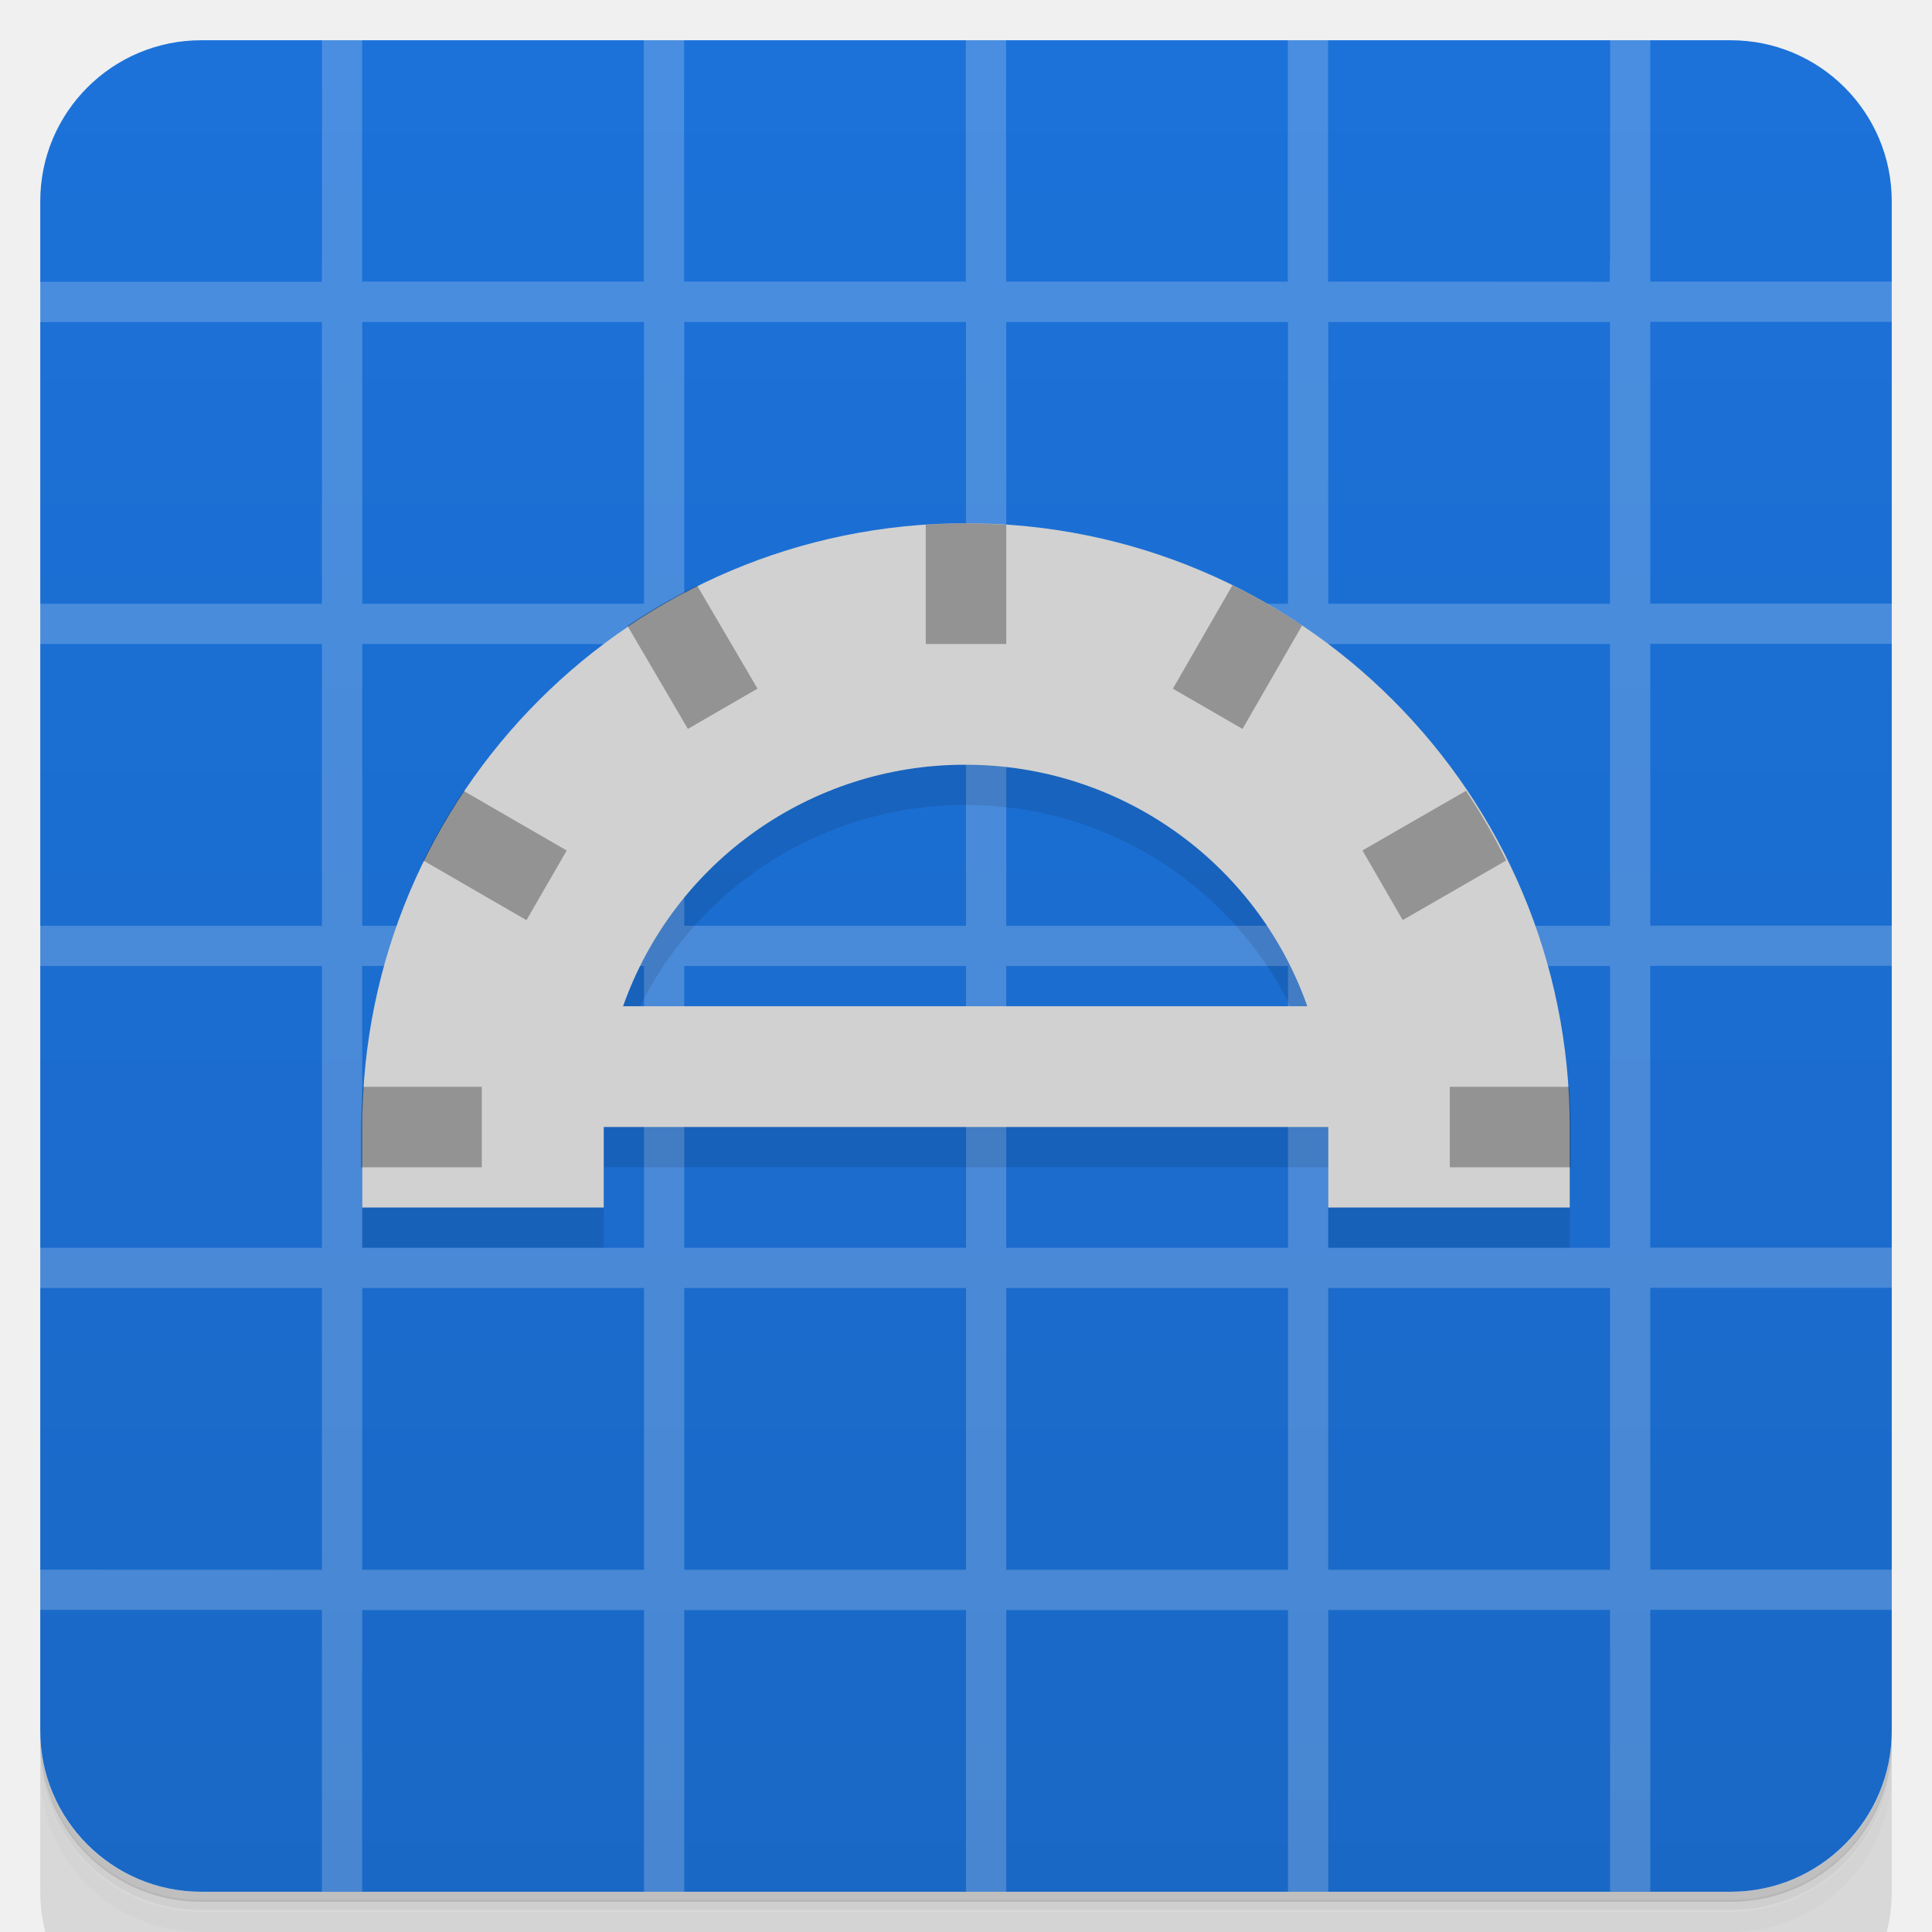
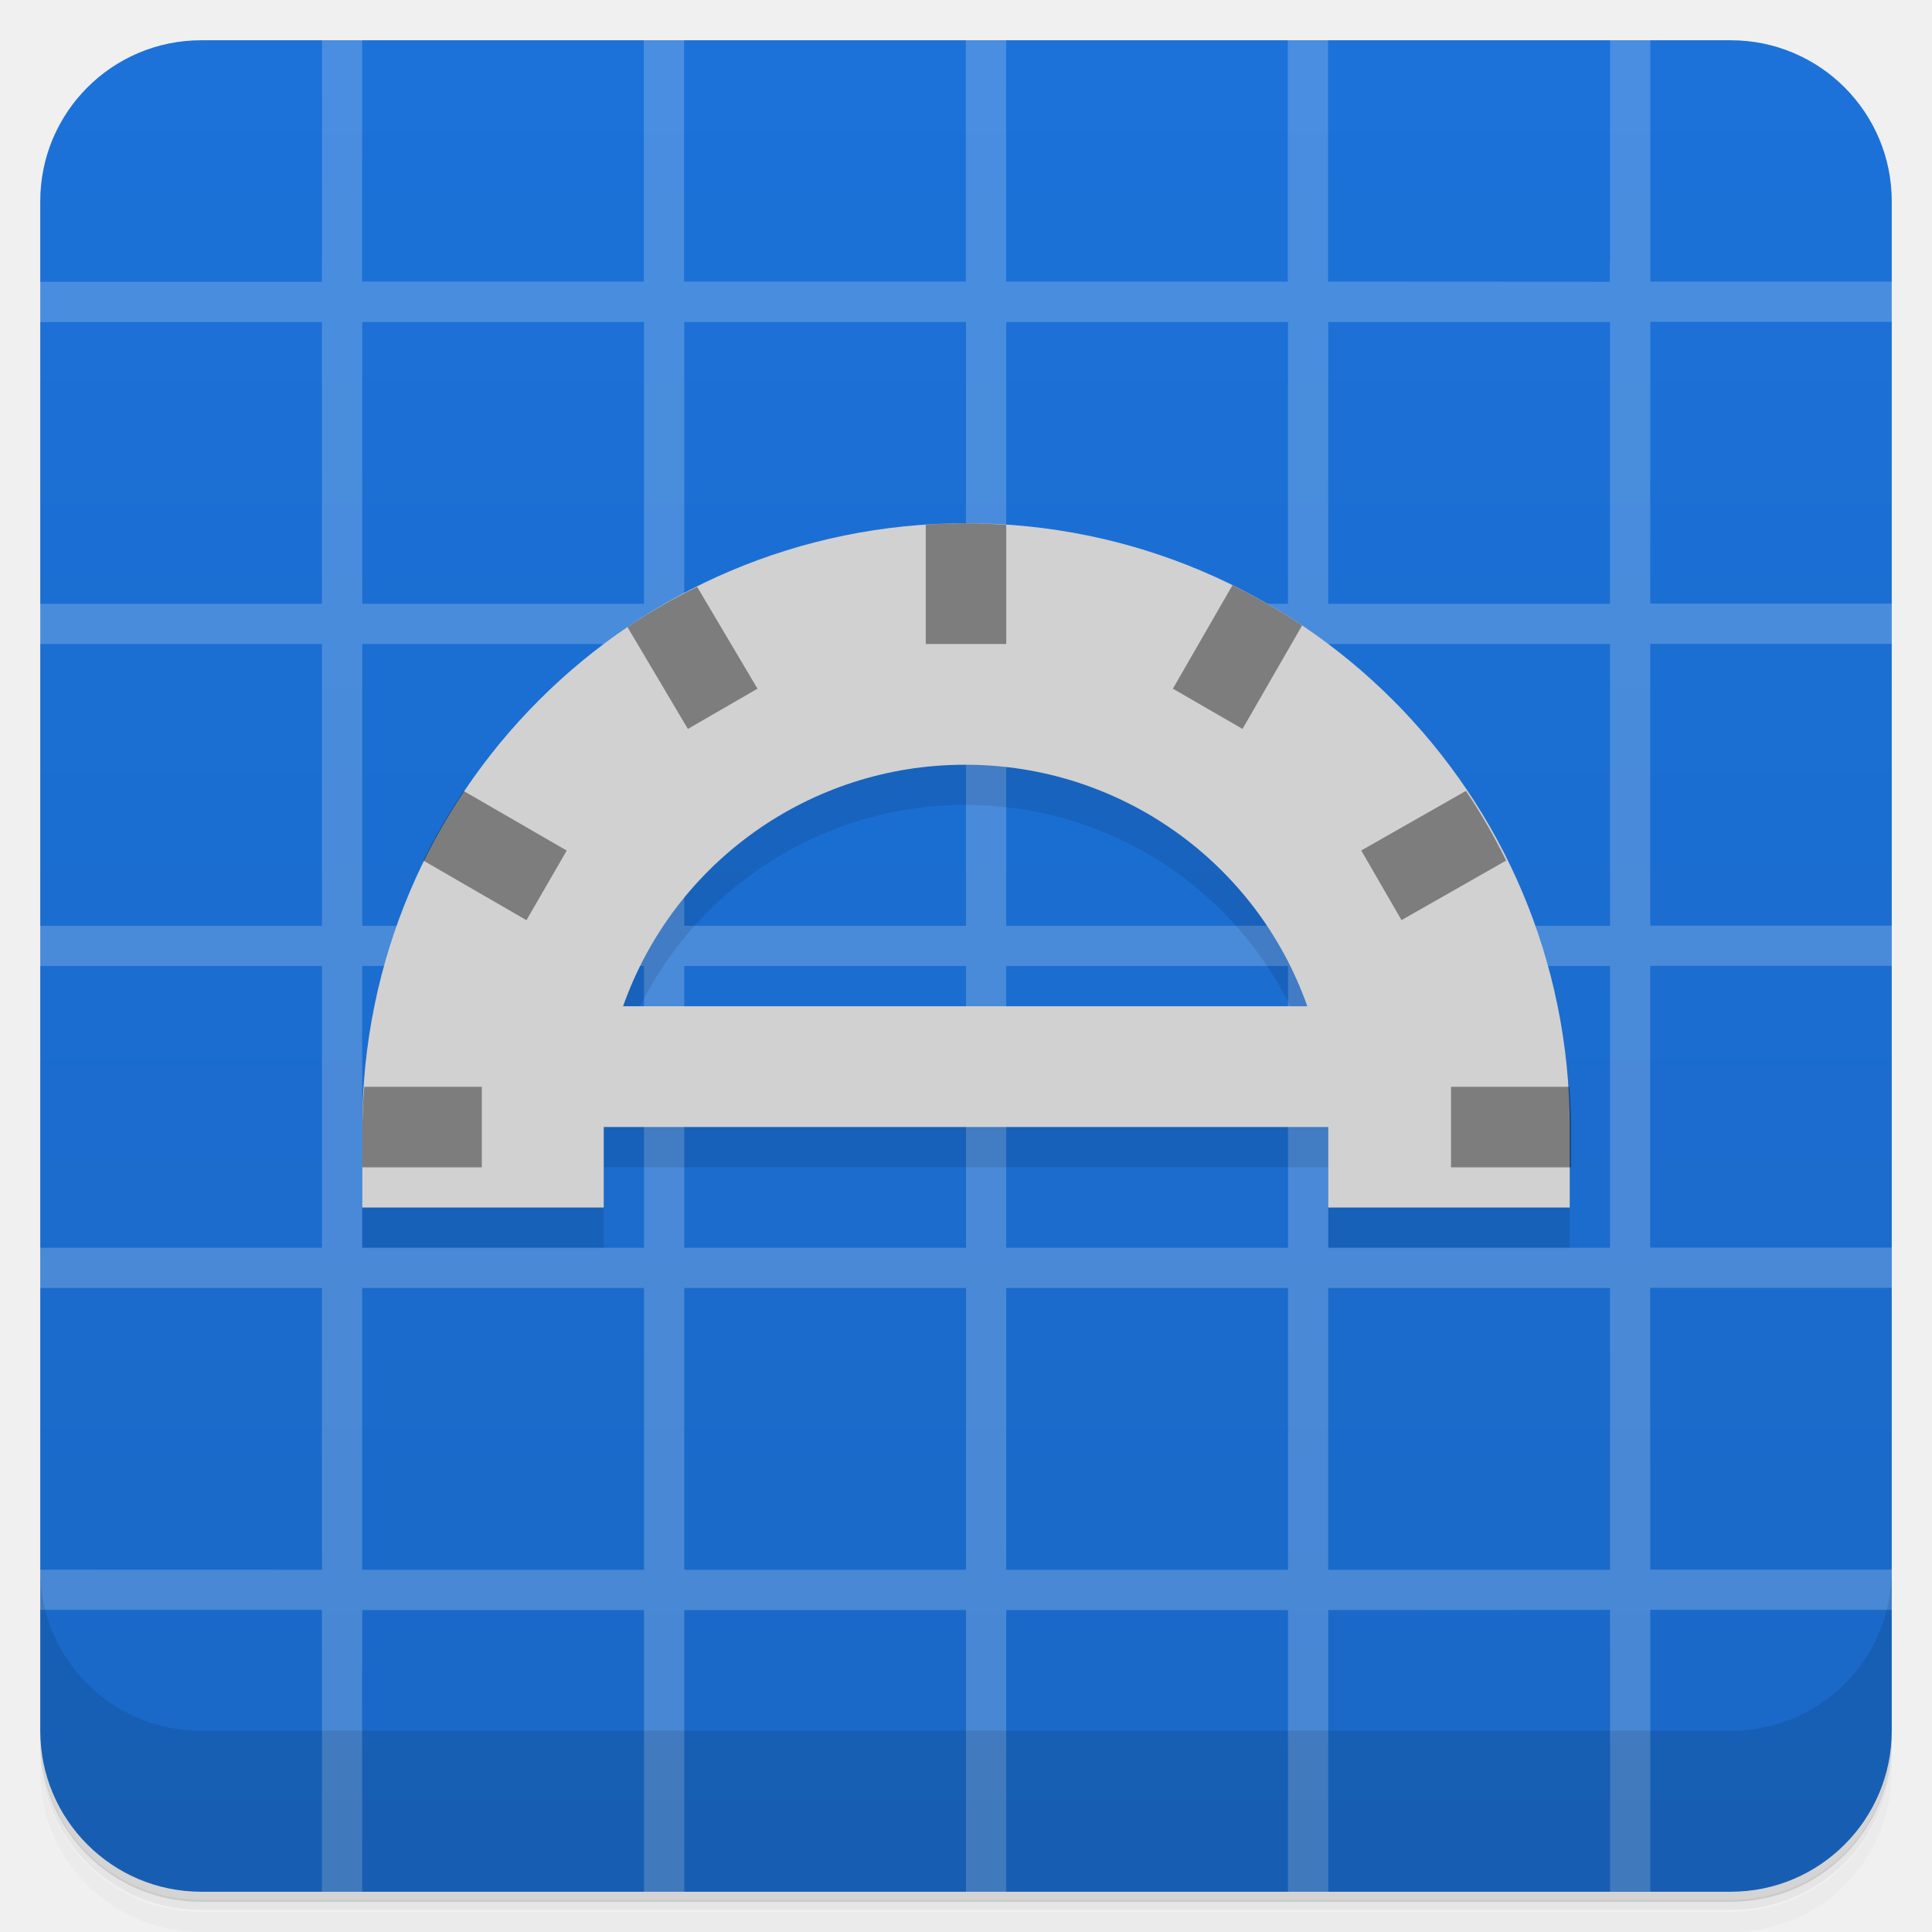
<svg xmlns="http://www.w3.org/2000/svg" version="1.1" viewBox="0 0 48 48">
  <defs>
    <linearGradient id="bg" x1="-47" x2="-1" y1="2.88e-15" y2="6.12e-17" gradientUnits="userSpaceOnUse">
      <stop style="stop-color:#1a68c6" offset="0" />
      <stop style="stop-color:#1c72d9" offset="1" />
    </linearGradient>
  </defs>
  <g transform="translate(0 3.95e-5)">
    <path d="m1 43v0.25c0 2.22 1.78 4 4 4h38c2.22 0 4-1.78 4-4v-0.25c0 2.22-1.78 4-4 4h-38c-2.22 0-4-1.78-4-4zm0 0.5v0.5c0 2.22 1.78 4 4 4h38c2.22 0 4-1.78 4-4v-0.5c0 2.22-1.78 4-4 4h-38c-2.22 0-4-1.78-4-4z" style="opacity:.02" />
    <path d="m1 43.2v0.25c0 2.22 1.78 4 4 4h38c2.22 0 4-1.78 4-4v-0.25c0 2.22-1.78 4-4 4h-38c-2.22 0-4-1.78-4-4z" style="opacity:.05" />
    <path d="m1 43v0.25c0 2.22 1.78 4 4 4h38c2.22 0 4-1.78 4-4v-0.25c0 2.22-1.78 4-4 4h-38c-2.22 0-4-1.78-4-4z" style="opacity:.1" />
  </g>
  <rect transform="rotate(-90)" x="-47" y="1" width="46" height="46" rx="4" style="fill:url(#bg)" />
  <path d="m8 1v5.5l-0.002 0.002v0.5h-7v1l7-0.002v7h-7v1h7v7h-7v1h7v7h-7v1h7v7l-7-2e-3v1h7v7h1l-0.002-5.56 0.004 0.004v-1.44h7v7h1v-7h7v7h1v-7h7v7h1v-7l7-0.004v0.5l2e-3 -2e-3v6.5h1v-7h6v-1h-6l-2e-3 -7h6v-1h-6v-7h6v-1h-6v-7h6v-1h-6l2e-3 -7h6v-1h-6v-6h-1v5.51l-0.006-0.006v0.5l-7-0.004v-6h-1v6h-7v-6h-1v6h-7v-6h-1v6h-7v-1.44l0.002-4.56h-1zm1 7h7v7h-7zm8 0h7v7h-7zm8 0h7v7h-7zm8 0h7v7h-7zm-24 8h7v7h-7zm8 0h7v7h-7zm8 0h7v7h-7zm8 0h7v7h-7zm-24 8h7v7h-7zm8 0h7v7h-7zm8 0h7v7h-7zm8 0h7v7h-7zm-24 8h7v7h-7zm8 0h7v7h-7zm8 0h7v7h-7zm8 0h7v7h-7z" style="fill:#fff;opacity:.2" />
-   <g transform="translate(0 3.95e-5)">
+   <g transform="translate(0,-4)">
    <g transform="translate(0 -1e3)">
      <path d="m1 1043v4c0 2.22 1.78 4 4 4h38c2.22 0 4-1.78 4-4v-4c0 2.22-1.78 4-4 4h-38c-2.22 0-4-1.78-4-4z" style="opacity:.1" />
    </g>
  </g>
  <path d="m24 14-15 15v2h6v-2h18v2h6v-2zm0 6c3.81 3.84e-4 7.21 2.4 8.48 6h-17c1.27-3.59 4.66-5.99 8.47-6z" style="opacity:.1" />
  <path d="m24 13a15 15 0 0 0-15 15v2h6v-2h18v2h6v-2a15 15 0 0 0-15-15zm0 6a9 9 0 0 1 8.48 6h-17a9 9 0 0 1 8.47-6z" style="fill:#d1d1d1" />
-   <path d="m24 13c-0.334 0.011-0.667 0.007-1 0.04v2.96h2v-2.96c-0.333-0.024-0.666-0.036-1-0.037zm6.62 1.54-1.48 2.57 1.73 1 1.48-2.57c-0.554-0.371-1.13-0.704-1.73-0.998zm-13.3 9e-3c-0.598 0.294-1.18 0.629-1.73 1l1.5 2.56 1.73-1zm19.1 5.1-2.57 1.48 1 1.73 2.57-1.48c-0.294-0.598-0.627-1.18-0.998-1.73zm-24.9 0.002c-0.371 0.554-0.706 1.13-1 1.73l2.56 1.48 1-1.73zm-2.5 7.35c-0.033 0.333-0.039 0.666-0.05 1v1h3v-2zm27 0v2h3v-1c-0.001-0.334-0.014-0.667-0.037-1z" style="opacity:.3" />
+   <path d="m24 13c-0.334 0.011-0.667 0.007-1 0.04v2.96h2v-2.96c-0.333-0.024-0.666-0.036-1-0.037zm6.62 1.54-1.48 2.57 1.73 1 1.48-2.57c-0.554-0.371-1.13-0.704-1.73-0.998zm-13.3 0.04c-0.598 0.294-1.18 0.629-1.73 1l1.5 2.53 1.73-1zm19.1 5.07-2.6 1.48 1 1.73 2.6-1.48c-0.294-0.598-0.627-1.18-0.998-1.73zm-24.9 0.002c-0.371 0.554-0.706 1.13-1 1.73l2.56 1.48 1-1.73zm-2.47 7.35c-0.033 0.333-0.039 0.666-0.05 1v1h2.97v-2zm27 0v2h2.98v-1c-0.001-0.334-0.017-0.667-0.04-1z" style="opacity:.4" />
</svg>
